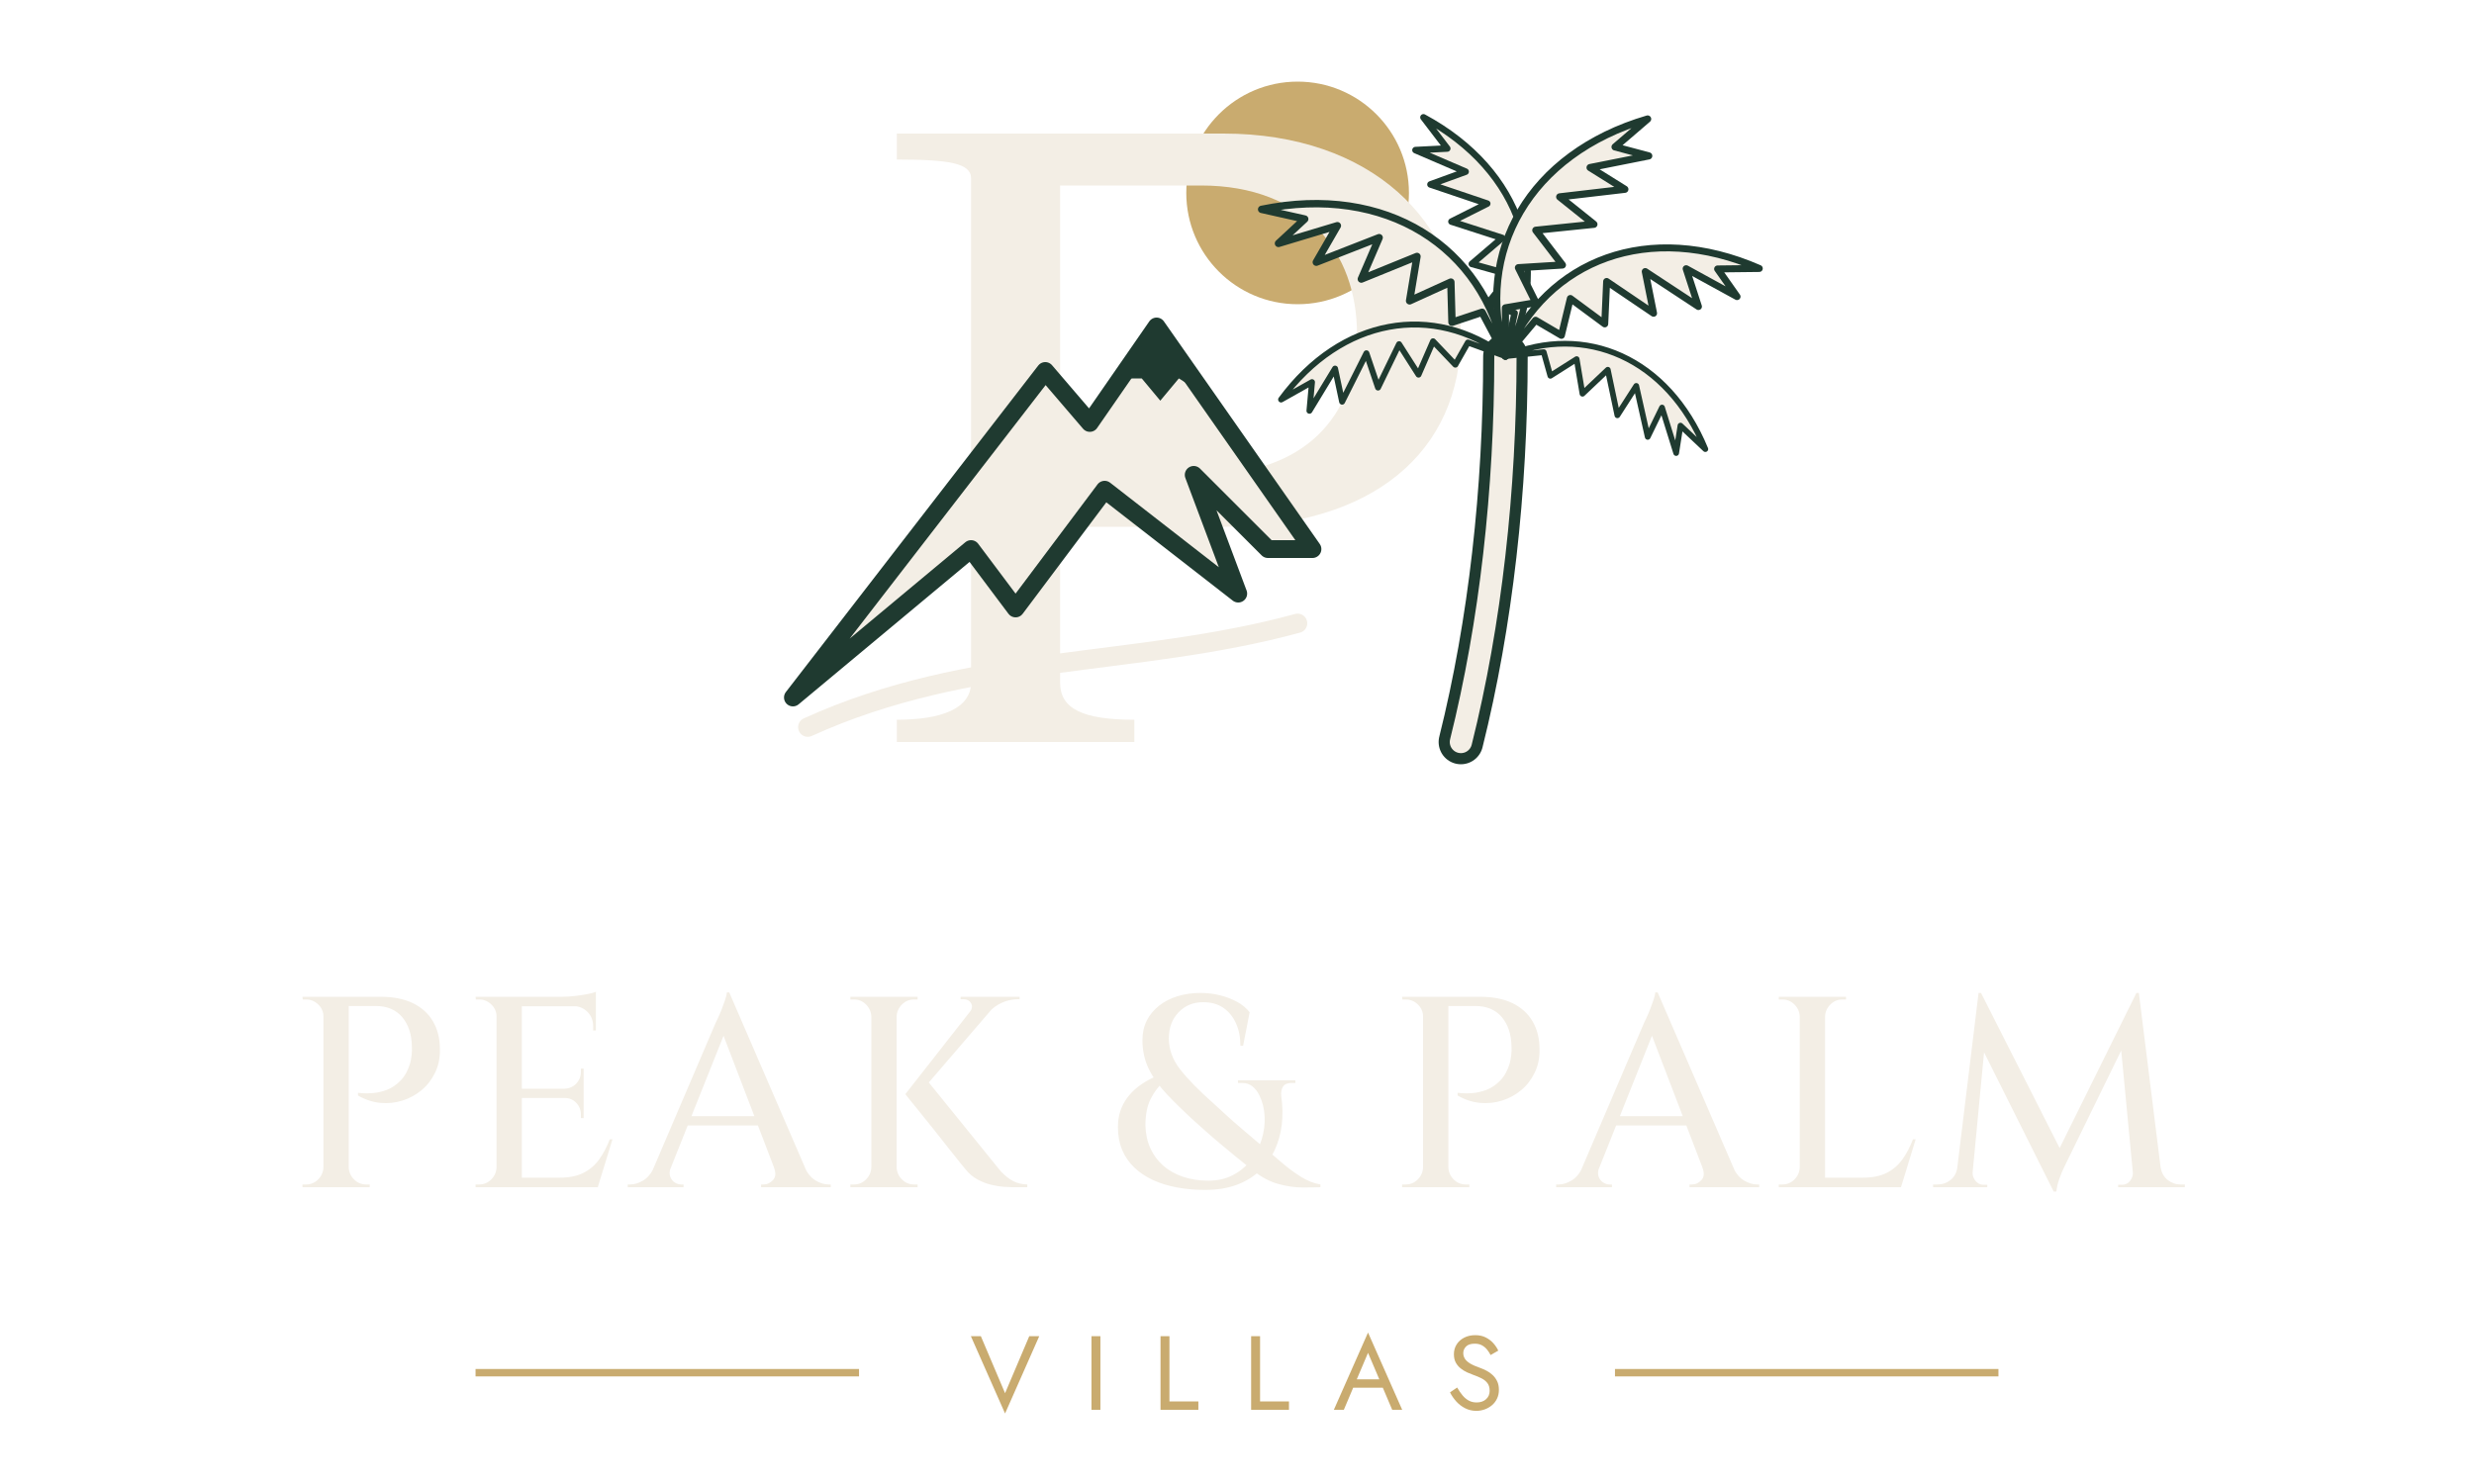
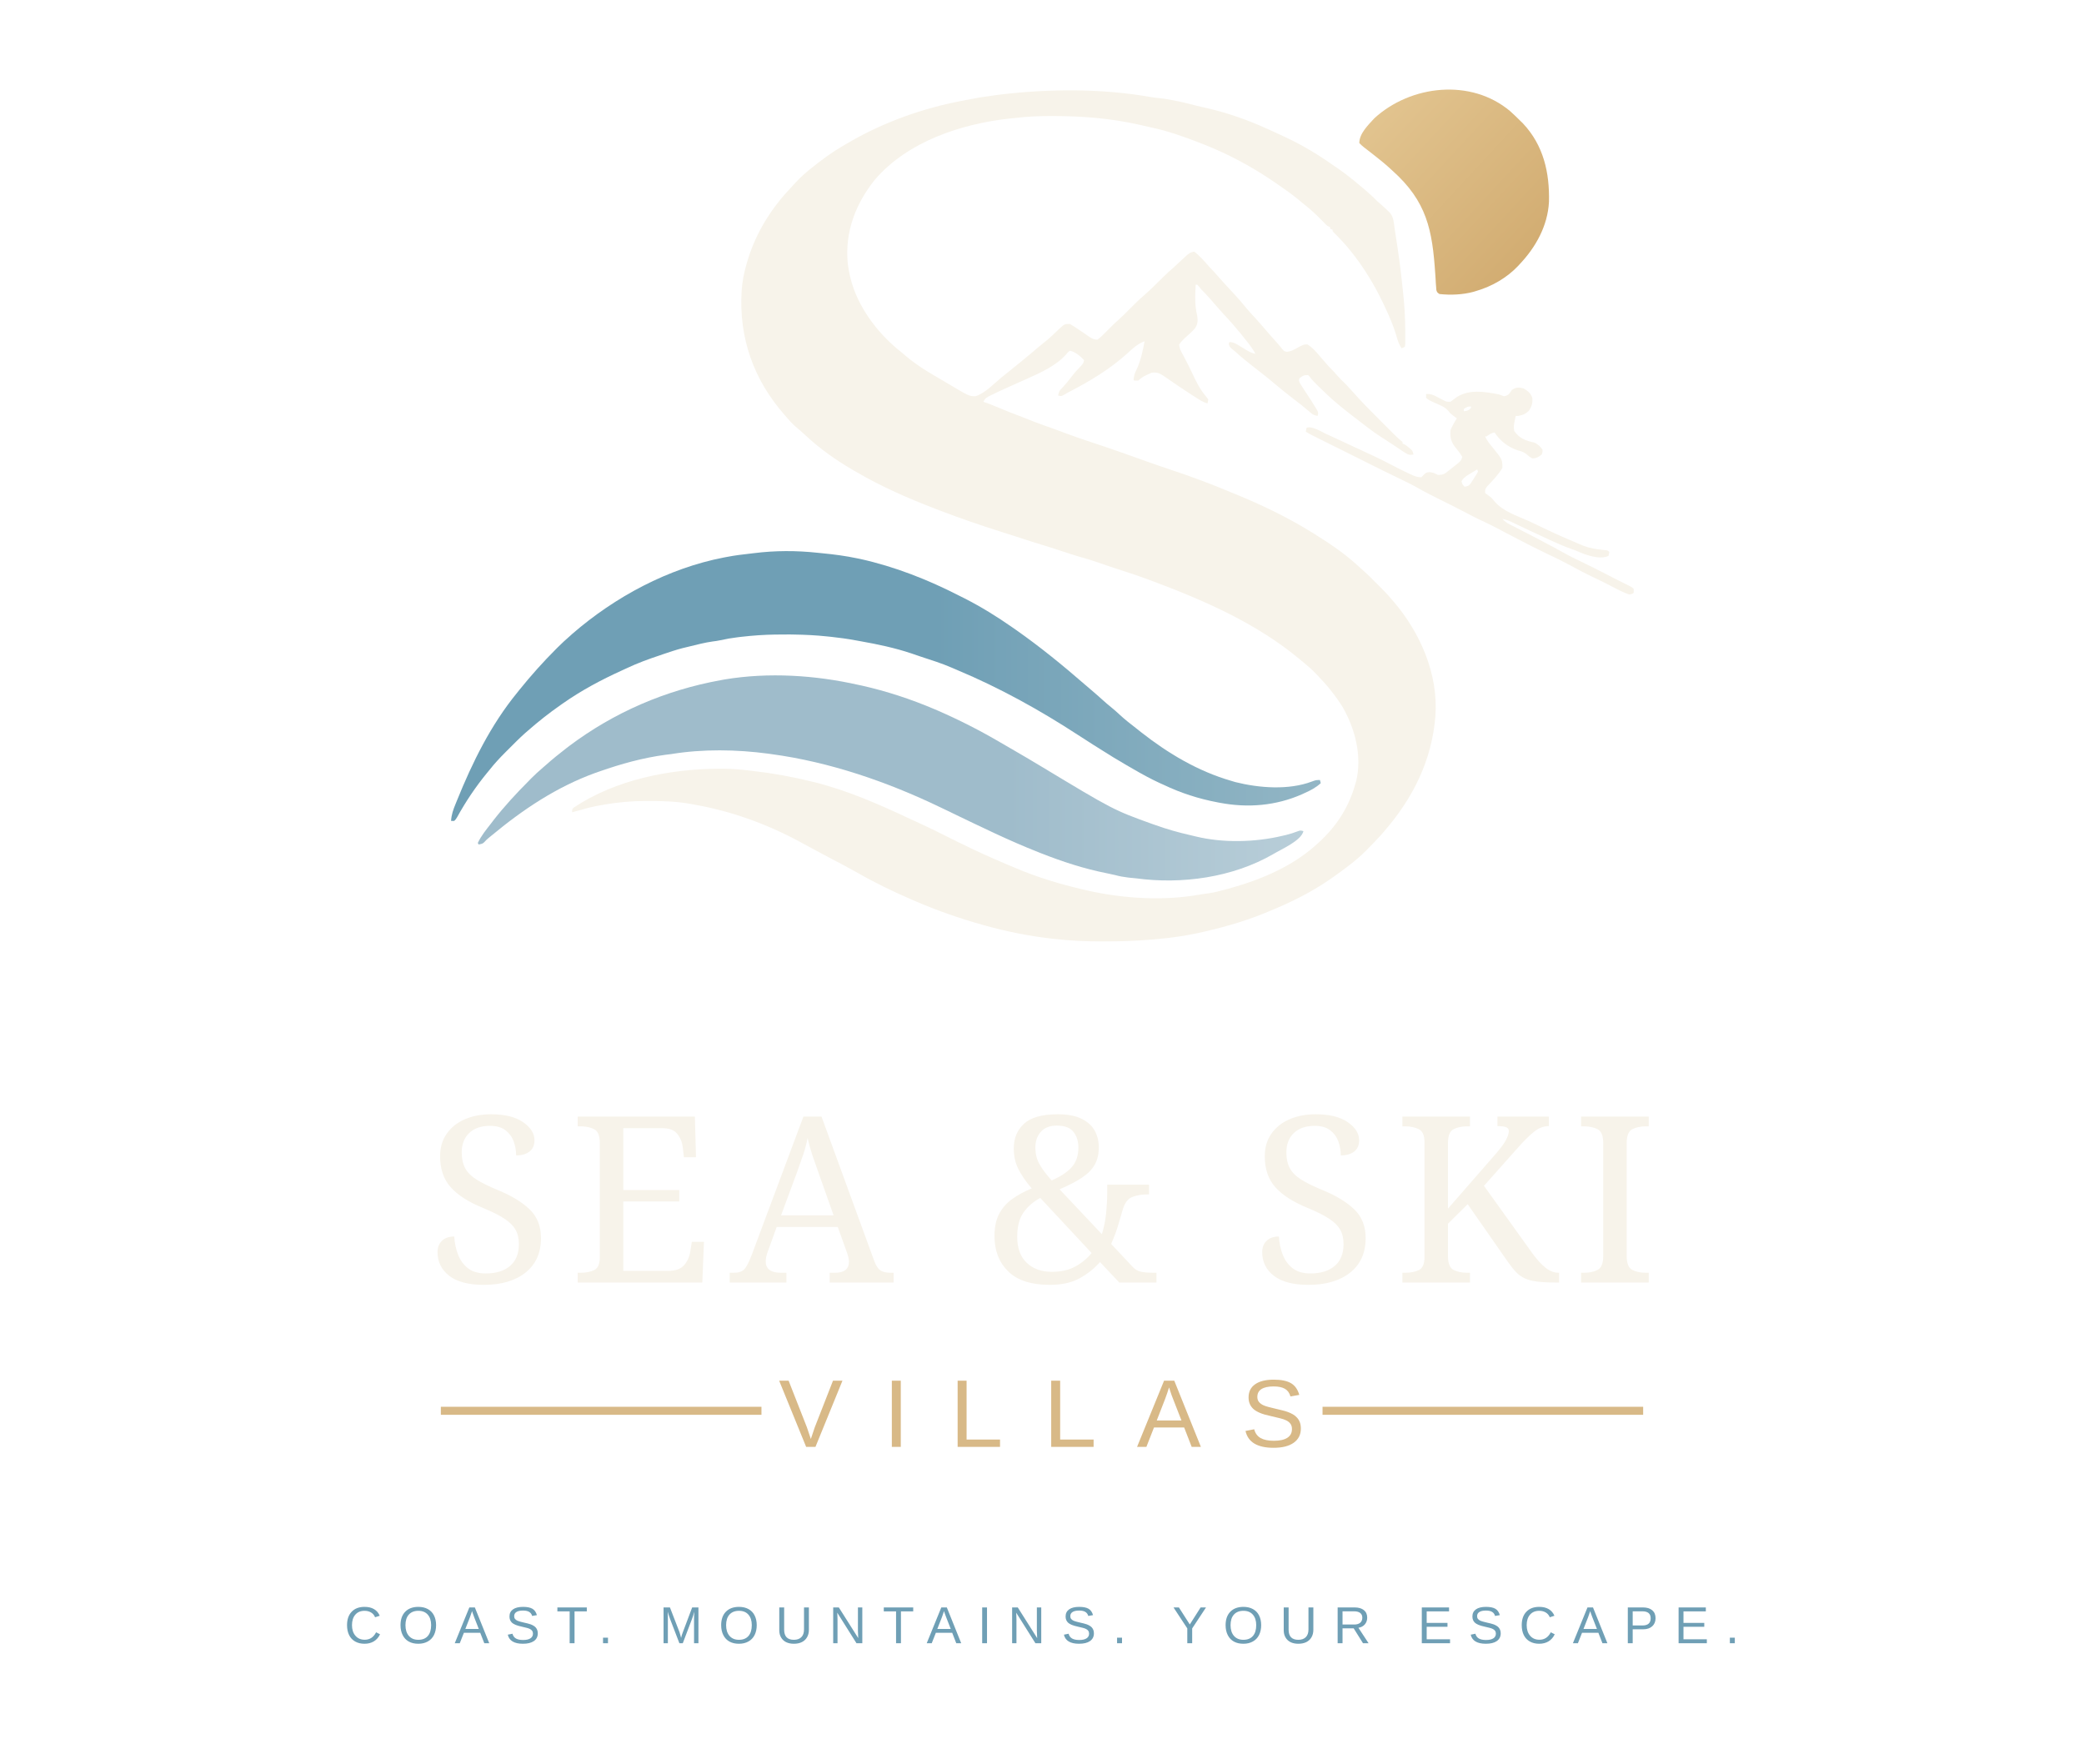
- <svg xmlns="http://www.w3.org/2000/svg" viewBox="0 0 400 240">
-   <g transform="translate(121.0 0) scale(1.2)">
-     <circle cx="74" cy="26" r="15" fill="#c9ab6f" />
-     <g fill="#f3eee5">
-       <path fill-rule="evenodd" d="M40 18 H64 C84 18 96 30 96 45 C96 61 84 71 64 71 H40 V64 H61 C75 64 82 56 82 45 C82 34 75 25 61 25 H40 Z" />
-       <path d="M20 18 H44 V22 H42 V92 C42 95.5 45 97 52 97 V100 H20 V97 C26 97 30 95.5 30 92 V24 C30 22 27 21.5 20 21.5 Z" />
-     </g>
-     <path d="M6 94 L40 50 L46 57 L55 44 L76 74 L70 74 L60 64 L66 80 L48 66 L36 82 L30 74 Z" fill="#f3eee5" stroke="#1f3a30" stroke-width="2.4" stroke-linejoin="round" />
-     <path fill="#1f3a30" d="M50 51 L55 44 L61.5 53.2 L58 51 L55.5 54 L53 51 Z" />
-     <path d="M8 98 C30 88 52 90 74 84" fill="none" stroke="#f3eee5" stroke-width="2.6" stroke-linecap="round" />
-     <path d="M102 48 C102 66 100 84 96 100" stroke="#1f3a30" stroke-width="6" fill="none" stroke-linecap="round" />
-     <path d="M102 48 C102 66 100 84 96 100" stroke="#f3eee5" stroke-width="3" fill="none" stroke-linecap="round" />
-     <g fill="#f3eee5" stroke="#1f3a30" stroke-width="1.4" stroke-linejoin="round" transform="translate(102 48)">
-       <path d="M0 0 C14 -16 36 -17 54 -1 L46 -3.5 L48 3 L40 -5.5 L40 2.5 L32 -7.5 L31 1 L24 -8 L21 0 L16 -7 L12 -0.5 L8 -5 Z" transform="scale(-1 1) rotate(-70) scale(0.63)" />
-       <path d="M0 0 C14 -16 36 -17 54 -1 L46 -3.5 L48 3 L40 -5.5 L40 2.5 L32 -7.5 L31 1 L24 -8 L21 0 L16 -7 L12 -0.5 L8 -5 Z" transform="rotate(-58) scale(0.69)" />
-       <path d="M0 0 C14 -16 36 -17 54 -1 L46 -3.5 L48 3 L40 -5.5 L40 2.5 L32 -7.5 L31 1 L24 -8 L21 0 L16 -7 L12 -0.5 L8 -5 Z" transform="scale(-1 1) rotate(-30) scale(0.71)" />
-       <path d="M0 0 C14 -16 36 -17 54 -1 L46 -3.5 L48 3 L40 -5.5 L40 2.5 L32 -7.5 L31 1 L24 -8 L21 0 L16 -7 L12 -0.5 L8 -5 Z" transform="rotate(-18) scale(0.67)" />
-       <path d="M0 0 C14 -16 36 -17 54 -1 L46 -3.5 L48 3 L40 -5.5 L40 2.5 L32 -7.5 L31 1 L24 -8 L21 0 L16 -7 L12 -0.5 L8 -5 Z" transform="scale(-1 1) rotate(12) scale(0.57)" />
-       <path d="M0 0 C14 -16 36 -17 54 -1 L46 -3.5 L48 3 L40 -5.5 L40 2.5 L32 -7.5 L31 1 L24 -8 L21 0 L16 -7 L12 -0.5 L8 -5 Z" transform="rotate(26) scale(0.55)" />
-     </g>
-   </g>
-   <path fill="#f3eee5" d="M55.814 161.2H61.446Q64.614 161.2 66.748 162.234Q68.882 163.268 70.004 165.182Q71.126 167.096 71.126 169.692Q71.17 171.76 70.356 173.454Q69.542 175.148 68.178 176.292Q66.814 177.436 65.076 177.986Q63.338 178.536 61.49 178.36Q59.642 178.184 57.882 177.172V176.732Q57.882 176.732 58.564 176.798Q59.246 176.864 60.324 176.776Q61.402 176.688 62.568 176.248Q63.734 175.808 64.768 174.752Q65.802 173.696 66.33 171.892Q66.462 171.364 66.55 170.638Q66.638 169.912 66.594 169.252Q66.55 166.304 65.032 164.5Q63.514 162.696 60.742 162.696H56.254Q56.254 162.696 56.144 162.322Q56.034 161.948 55.924 161.574Q55.814 161.2 55.814 161.2ZM56.386 161.2V192.0H52.294V161.2ZM52.426 188.788V192.0H48.906V191.56Q48.906 191.56 49.192 191.56Q49.478 191.56 49.478 191.56Q50.622 191.56 51.436 190.746Q52.25 189.932 52.294 188.788ZM52.426 164.412H52.294Q52.294 163.268 51.458 162.454Q50.622 161.64 49.478 161.64Q49.478 161.64 49.214 161.64Q48.95 161.64 48.95 161.64L48.906 161.2H52.426ZM56.254 188.788H56.386Q56.43 189.932 57.244 190.746Q58.058 191.56 59.202 191.56Q59.246 191.56 59.51 191.56Q59.774 191.56 59.774 191.56V192.0H56.254Z M84.374 161.2V192.0H80.282V161.2ZM96.166 190.46 96.518 192.0H84.242V190.46ZM94.362 176.072V177.568H84.242V176.072ZM96.342 161.2V162.74H84.242V161.2ZM99.026 184.256 96.65 192.0H88.906L90.49 190.46Q92.778 190.46 94.318 189.69Q95.858 188.92 96.87 187.512Q97.882 186.104 98.586 184.256ZM94.362 177.48V180.824H93.922V180.252Q93.922 179.152 93.174 178.36Q92.426 177.568 91.282 177.568V177.48ZM94.362 172.816V176.16H91.282V176.072Q92.426 176.028 93.174 175.236Q93.922 174.444 93.922 173.344V172.816ZM96.342 162.608V166.656H95.902V165.952Q95.902 164.588 95 163.664Q94.098 162.74 92.69 162.696V162.608ZM96.342 160.408V161.684L90.974 161.2Q91.942 161.2 93.02 161.068Q94.098 160.936 95.022 160.76Q95.946 160.584 96.342 160.408ZM80.414 188.788V192.0H76.894V191.56Q76.894 191.56 77.18 191.56Q77.466 191.56 77.466 191.56Q78.61 191.56 79.424 190.746Q80.238 189.932 80.282 188.788ZM80.414 164.412H80.282Q80.282 163.268 79.446 162.454Q78.61 161.64 77.466 161.64Q77.466 161.64 77.202 161.64Q76.938 161.64 76.938 161.64L76.894 161.2H80.414Z M117.906 160.496 131.414 191.736H126.266L116.454 166.128ZM108.446 188.788Q108.138 189.668 108.358 190.284Q108.578 190.9 109.084 191.23Q109.59 191.56 110.118 191.56H110.514V192.0H101.494V191.56Q101.494 191.56 101.692 191.56Q101.89 191.56 101.89 191.56Q102.902 191.56 103.98 190.922Q105.058 190.284 105.762 188.788ZM117.906 160.496 118.258 164.324 107.258 191.868H104.398L115.706 165.424Q115.75 165.336 116.036 164.742Q116.322 164.148 116.652 163.312Q116.982 162.476 117.246 161.684Q117.51 160.892 117.51 160.496ZM123.582 180.516V182.012H110.118V180.516ZM125.122 188.788H130.094Q130.798 190.284 131.876 190.922Q132.954 191.56 133.966 191.56Q133.966 191.56 134.142 191.56Q134.318 191.56 134.318 191.56V192.0H123.054V191.56H123.45Q124.33 191.56 124.99 190.834Q125.65 190.108 125.122 188.788Z M149.634 174.4 161.822 189.448Q162.79 190.46 163.758 190.988Q164.726 191.516 166.09 191.56V192.0H163.626Q163.186 192.0 162.262 191.934Q161.338 191.868 160.238 191.604Q159.138 191.34 158.038 190.746Q156.938 190.152 156.102 189.096Q156.014 189.008 155.288 188.106Q154.562 187.204 153.462 185.818Q152.362 184.432 151.152 182.892Q149.942 181.352 148.842 180.01Q147.742 178.668 147.06 177.81Q146.378 176.952 146.378 176.952ZM161.822 161.508 148.622 176.864 146.378 176.952 158.478 161.508ZM164.858 161.2V161.596H164.682Q163.23 161.596 161.976 162.168Q160.722 162.74 159.842 163.752L156.806 163.664Q157.378 162.916 157.004 162.256Q156.63 161.596 155.75 161.596H155.31V161.2H164.682ZM144.97 161.2V192.0H140.878V161.2ZM141.01 188.788V192.0H137.49V191.56Q137.49 191.56 137.776 191.56Q138.062 191.56 138.062 191.56Q139.206 191.56 140.02 190.746Q140.834 189.932 140.878 188.788ZM141.01 164.412H140.878Q140.834 163.268 140.02 162.454Q139.206 161.64 138.062 161.64Q138.062 161.64 137.776 161.64Q137.49 161.64 137.49 161.64V161.2H141.01ZM144.838 188.788H144.97Q145.014 189.932 145.828 190.746Q146.642 191.56 147.786 191.56Q147.83 191.56 148.072 191.56Q148.314 191.56 148.358 191.56V192.0H144.838ZM144.838 164.412V161.2H148.358V161.64Q148.314 161.64 148.072 161.64Q147.83 161.64 147.786 161.64Q146.642 161.64 145.828 162.454Q145.014 163.268 144.97 164.412Z  M194.126 160.584Q195.71 160.584 197.228 160.958Q198.746 161.332 200.0 162.014Q201.254 162.696 202.046 163.708L200.99 169.12H200.55Q200.55 167.052 199.824 165.468Q199.098 163.884 197.778 162.982Q196.458 162.08 194.522 162.08Q192.102 162.08 190.54 163.73Q188.978 165.38 188.978 167.932Q188.978 170.616 190.826 172.97Q192.674 175.324 196.15 178.404Q197.074 179.24 198.24 180.318Q199.406 181.396 200.814 182.584Q202.222 183.772 203.762 185.092Q205.478 186.5 207.106 187.908Q208.734 189.316 210.318 190.306Q211.902 191.296 213.486 191.56V192.0Q212.386 192.044 210.582 192.044Q208.778 192.044 206.732 191.494Q204.686 190.944 202.662 189.36Q201.166 188.172 199.802 187.05Q198.438 185.928 197.228 184.916Q196.018 183.904 194.984 182.98Q193.95 182.056 193.114 181.308Q190.562 178.976 188.67 176.974Q186.778 174.972 185.744 172.882Q184.71 170.792 184.71 168.196Q184.71 166.436 185.414 165.05Q186.118 163.664 187.394 162.652Q188.67 161.64 190.386 161.112Q192.102 160.584 194.126 160.584ZM207.15 177.26Q207.502 179.68 207.238 181.902Q206.974 184.124 206.072 186.038Q205.17 187.952 203.608 189.404Q202.046 190.856 199.868 191.648Q197.69 192.44 194.83 192.44Q192.454 192.44 190.32 192.044Q188.186 191.648 186.448 190.856Q184.71 190.064 183.412 188.832Q182.114 187.6 181.432 185.972Q180.75 184.344 180.75 182.276Q180.75 180.824 181.146 179.658Q181.542 178.492 182.246 177.546Q182.95 176.6 183.83 175.896Q184.71 175.192 185.678 174.664Q186.646 174.136 187.614 173.828L188.318 174.752Q187.614 175.368 187.042 176.116Q186.47 176.864 186.03 177.744Q185.59 178.624 185.392 179.702Q185.194 180.78 185.194 181.968Q185.238 184.036 185.986 185.686Q186.734 187.336 188.054 188.502Q189.374 189.668 191.244 190.306Q193.114 190.944 195.402 190.944Q197.646 190.944 199.384 190.02Q201.122 189.096 202.288 187.578Q203.454 186.06 204.004 184.234Q204.554 182.408 204.466 180.56Q204.378 178.712 203.63 177.172Q203.19 176.248 202.508 175.698Q201.826 175.148 200.814 175.148H200.154V174.708H209.438V175.148H208.778Q207.81 175.148 207.436 175.742Q207.062 176.336 207.15 177.26Z  M233.602 161.2H239.234Q242.402 161.2 244.536 162.234Q246.67 163.268 247.792 165.182Q248.914 167.096 248.914 169.692Q248.958 171.76 248.144 173.454Q247.33 175.148 245.966 176.292Q244.602 177.436 242.864 177.986Q241.126 178.536 239.278 178.36Q237.43 178.184 235.67 177.172V176.732Q235.67 176.732 236.352 176.798Q237.034 176.864 238.112 176.776Q239.19 176.688 240.356 176.248Q241.522 175.808 242.556 174.752Q243.59 173.696 244.118 171.892Q244.25 171.364 244.338 170.638Q244.426 169.912 244.382 169.252Q244.338 166.304 242.82 164.5Q241.302 162.696 238.53 162.696H234.042Q234.042 162.696 233.932 162.322Q233.822 161.948 233.712 161.574Q233.602 161.2 233.602 161.2ZM234.174 161.2V192.0H230.082V161.2ZM230.214 188.788V192.0H226.694V191.56Q226.694 191.56 226.98 191.56Q227.266 191.56 227.266 191.56Q228.41 191.56 229.224 190.746Q230.038 189.932 230.082 188.788ZM230.214 164.412H230.082Q230.082 163.268 229.246 162.454Q228.41 161.64 227.266 161.64Q227.266 161.64 227.002 161.64Q226.738 161.64 226.738 161.64L226.694 161.2H230.214ZM234.042 188.788H234.174Q234.218 189.932 235.032 190.746Q235.846 191.56 236.99 191.56Q237.034 191.56 237.298 191.56Q237.562 191.56 237.562 191.56V192.0H234.042Z M268.014 160.496 281.522 191.736H276.374L266.562 166.128ZM258.554 188.788Q258.246 189.668 258.466 190.284Q258.686 190.9 259.192 191.23Q259.698 191.56 260.226 191.56H260.622V192.0H251.602V191.56Q251.602 191.56 251.8 191.56Q251.998 191.56 251.998 191.56Q253.01 191.56 254.088 190.922Q255.166 190.284 255.87 188.788ZM268.014 160.496 268.366 164.324 257.366 191.868H254.506L265.814 165.424Q265.858 165.336 266.144 164.742Q266.43 164.148 266.76 163.312Q267.09 162.476 267.354 161.684Q267.618 160.892 267.618 160.496ZM273.69 180.516V182.012H260.226V180.516ZM275.23 188.788H280.202Q280.906 190.284 281.984 190.922Q283.062 191.56 284.074 191.56Q284.074 191.56 284.25 191.56Q284.426 191.56 284.426 191.56V192.0H273.162V191.56H273.558Q274.438 191.56 275.098 190.834Q275.758 190.108 275.23 188.788Z M295.078 161.2V192.0H290.986V161.2ZM306.87 190.46 307.222 192.0H294.946V190.46ZM309.73 184.256 307.354 192.0H299.61L301.194 190.46Q303.482 190.46 305.022 189.69Q306.562 188.92 307.574 187.512Q308.586 186.104 309.29 184.256ZM291.118 188.788V192.0H287.598V191.56Q287.598 191.56 287.884 191.56Q288.17 191.56 288.17 191.56Q289.314 191.56 290.128 190.746Q290.942 189.932 290.986 188.788ZM291.118 164.412H290.986Q290.942 163.268 290.128 162.454Q289.314 161.64 288.17 161.64Q288.17 161.64 287.884 161.64Q287.598 161.64 287.598 161.64V161.2H291.118ZM294.946 164.412V161.2H298.466V161.64Q298.422 161.64 298.158 161.64Q297.894 161.64 297.894 161.64Q296.75 161.64 295.936 162.454Q295.122 163.268 295.078 164.412Z M345.418 160.584 345.77 164.148 334.066 188.084Q334.066 188.084 333.692 188.854Q333.318 189.624 332.944 190.68Q332.57 191.736 332.482 192.704H332.042L331.074 189.58ZM317.434 188.788V192.0H312.55V191.56Q312.594 191.56 312.924 191.56Q313.254 191.56 313.254 191.56Q314.442 191.56 315.366 190.834Q316.29 190.108 316.466 188.788ZM318.93 189.492Q318.93 189.536 318.93 189.58Q318.93 189.624 318.93 189.712Q318.93 190.416 319.436 191.01Q319.942 191.604 320.646 191.604H321.306V192.0H318.622V189.492ZM319.898 160.584H320.294L321.394 163.796L318.71 192.0H316.07ZM320.294 160.584 333.538 186.72 332.042 192.704 319.37 167.36ZM345.814 160.584 349.73 192.0H345.066L342.734 167.492L345.418 160.584ZM348.41 188.788H349.334Q349.554 190.108 350.478 190.834Q351.402 191.56 352.546 191.56Q352.546 191.56 352.898 191.56Q353.25 191.56 353.25 191.56V192.0H348.41ZM344.846 189.492H345.154V192.0H342.47V191.604H343.13Q343.878 191.604 344.362 191.01Q344.846 190.416 344.846 189.712Q344.846 189.624 344.846 189.58Q344.846 189.536 344.846 189.492Z" />
-   <path fill="#c9ab6f" d="M162.5 225.314 158.589 216.1H156.975L162.5 228.595L168.024 216.1H166.41Z M176.47 216.1V228.0H177.915V216.1Z M187.635 216.1V228.0H193.754V226.64H189.079V216.1Z M202.285 216.1V228.0H208.404V226.64H203.73V216.1Z M218.073 224.43H224.363L223.853 223.07H218.584ZM221.185 218.786 223.225 223.58 223.361 223.92 225.095 228.0H226.709L221.185 215.505L215.66 228.0H217.274L219.042 223.818L219.179 223.512Z M235.596 224.396 234.44 225.178Q234.832 225.96 235.452 226.649Q236.072 227.337 236.897 227.753Q237.721 228.17 238.69 228.17Q239.405 228.17 240.059 227.932Q240.714 227.694 241.232 227.252Q241.75 226.81 242.048 226.181Q242.345 225.552 242.345 224.77Q242.345 223.954 242.056 223.368Q241.768 222.781 241.317 222.365Q240.867 221.948 240.339 221.676Q239.812 221.404 239.337 221.234Q238.299 220.877 237.696 220.512Q237.093 220.146 236.838 219.729Q236.583 219.313 236.583 218.82Q236.583 218.242 237.024 217.774Q237.466 217.307 238.435 217.307Q239.132 217.307 239.617 217.579Q240.101 217.851 240.441 218.276Q240.781 218.701 241.002 219.143L242.244 218.429Q241.954 217.8 241.445 217.231Q240.935 216.661 240.212 216.296Q239.489 215.93 238.52 215.93Q237.518 215.93 236.736 216.329Q235.953 216.729 235.512 217.426Q235.07 218.123 235.07 219.007Q235.07 219.823 235.384 220.384Q235.698 220.945 236.191 221.327Q236.684 221.71 237.228 221.957Q237.773 222.203 238.214 222.356Q238.894 222.594 239.498 222.892Q240.101 223.189 240.476 223.665Q240.85 224.141 240.85 224.94Q240.85 225.756 240.272 226.283Q239.694 226.81 238.742 226.81Q238.028 226.81 237.466 226.504Q236.905 226.198 236.455 225.654Q236.005 225.11 235.596 224.396Z" />
-   <path stroke="#c9ab6f" stroke-width="1.2" d="M76.889 222 H138.889 M261.111 222 H323.111" />
+ <svg xmlns="http://www.w3.org/2000/svg" viewBox="0 0 520 440">
+   <svg x="110" y="20" width="300" height="217" viewBox="144 64 1527 1106" role="img" aria-label="Sea &amp; Ski Villas">
+     <defs>
+       <linearGradient id="ss-mid-light" gradientUnits="userSpaceOnUse" x1="150" y1="0" x2="1260" y2="0">
+         <stop offset="0" stop-color="#6f9fb5" />
+         <stop offset="1" stop-color="#bfd3d9" />
+       </linearGradient>
+       <linearGradient id="ss-light-light" gradientUnits="userSpaceOnUse" x1="190" y1="0" x2="1240" y2="0">
+         <stop offset="0" stop-color="#9fbccb" />
+         <stop offset="1" stop-color="#e6eef1" />
+       </linearGradient>
+       <linearGradient id="ss-sun-light" x1="0" y1="0" x2="1" y2="1">
+         <stop offset="0" stop-color="#e4c793" />
+         <stop offset="1" stop-color="#cfa86c" />
+       </linearGradient>
+     </defs>
+     <path fill="#F7F3EA" d="M0 0 C4.2 0.7 8.3 1.2 12.5 1.6 C28.4 3.4 43.8 7.2 59.2 11.2 C64.4 12.5 69.6 13.7 74.8 14.8 C99.6 20.7 123.9 29.2 147.1 39.7 C147.6 39.9 147.6 39.9 150.1 41 C157.1 44.1 164.1 47.4 171.1 50.7 C171.6 50.9 171.6 50.9 173.9 52 C195.1 62 215 74.1 234.1 87.7 C235.5 88.6 236.9 89.6 238.3 90.5 C248.7 97.7 258.5 105.5 268.1 113.7 C268.8 114.2 268.8 114.2 272.1 117 C278 122 283.7 127.1 289.1 132.7 C290.4 133.8 291.6 134.9 292.9 136 C296.2 138.9 299.4 141.8 302.5 144.8 C302.9 145.2 302.9 145.2 305 147.2 C310 153 310.1 160.5 311.1 167.7 C311.5 170.2 311.9 172.8 312.3 175.4 C315.5 195.9 318.5 216.5 320.6 237.3 C321 241.4 321.4 245.4 321.9 249.5 C323.7 265.7 324.5 281.7 324.6 298 C324.6 299 324.6 299 324.6 303.8 C324.6 305.6 324.6 307.4 324.6 309.2 C324.6 310 324.6 310 324.6 314 C324.5 315.2 324.3 316.4 324.1 317.7 C322.8 318.3 321.5 319 320.1 319.7 C316.4 314.7 315 309.7 313.3 303.8 C311 296.1 308.3 288.7 305.1 281.4 C304.6 280.2 304.2 279.1 303.7 278 C287 239.4 264.5 202.4 234.2 172.9 C232.1 170.7 232.1 170.7 232.1 168.7 C231.1 168.3 230.1 168 229.1 167.7 C229.1 167 229.1 166.4 229.1 165.7 C227.8 165 226.5 164.4 225.1 163.7 C222.2 160.9 219.4 158 216.6 155.1 C210 148.5 203.5 142.4 196.1 136.7 C193.6 134.6 191 132.5 188.5 130.4 C180.3 123.7 171.8 117.6 163.1 111.7 C161.5 110.6 159.9 109.4 158.2 108.3 C130.4 89.3 100.5 73 69.1 60.7 C67.5 60 65.8 59.4 64.1 58.7 C43.3 50.6 22 43 0.1 38.5 C-4.7 37.5 -9.5 36.4 -14.3 35.2 C-50.2 27.2 -86.1 24.3 -122.8 24.3 C-124.1 24.3 -125.3 24.3 -126.6 24.3 C-141.5 24.3 -156.1 24.9 -170.9 26.7 C-173.2 26.9 -175.5 27.1 -177.8 27.4 C-239.5 34 -308 56.5 -349.7 105 C-374.5 135.8 -388.3 171.8 -384.4 211.8 C-383 222.9 -380.7 233.2 -376.9 243.7 C-376.5 244.7 -376.2 245.7 -375.8 246.7 C-364.3 276.4 -342.5 303.8 -317.6 323.5 C-314.8 325.7 -312.1 328.1 -309.4 330.4 C-297.7 340.2 -284.7 348.4 -271.5 356 C-268 358 -264.6 360 -261.1 362.1 C-230 380.7 -230 380.7 -221.8 380.6 C-209.6 376.6 -198.6 364.7 -188.9 356.7 C-187.2 355.3 -185.6 354 -183.9 352.7 C-176.8 347.1 -169.9 341.4 -162.9 335.7 C-161.9 334.9 -160.9 334.1 -159.9 333.2 C-153.9 328.3 -147.9 323.4 -142.1 318.3 C-139.3 316 -136.4 313.7 -133.6 311.4 C-127.2 306.3 -121.3 300.6 -115.4 294.9 C-108.7 288.7 -108.7 288.7 -101.9 288.7 C-98.1 290.9 -94.5 293.2 -90.9 295.7 C-87.8 297.8 -84.7 299.9 -81.6 302 C-80.1 303.1 -78.6 304.1 -77 305.2 C-73.3 307.4 -71.2 308.7 -66.9 308.7 C-63.9 306.5 -61.5 304.3 -58.9 301.7 C-57.8 300.6 -56.7 299.5 -55.5 298.3 C-53.2 296 -50.8 293.6 -48.4 291.2 C-46.1 288.8 -43.6 286.6 -41.1 284.4 C-35.8 279.7 -30.9 274.7 -25.9 269.7 C-19.7 263.4 -13.6 257.4 -6.9 251.7 C1.5 244.2 9.4 236.4 17.3 228.5 C21.1 224.7 25.1 221.2 29.1 217.7 C31.3 215.7 33.4 213.7 35.6 211.7 C36.7 210.7 37.8 209.7 38.9 208.6 C40.9 206.8 42.8 205 44.8 203.2 C48.7 199.5 50.7 197.7 56.1 196.7 C63.4 202 69.1 209 75.1 215.7 C77.2 217.9 79.3 220.2 81.4 222.4 C85.7 227.1 89.9 231.9 94.1 236.7 C98.7 241.7 103.3 246.7 108 251.7 C113.1 257.3 118 263 122.8 268.9 C126.2 273 129.9 277 133.6 280.9 C137.8 285.5 141.8 290.2 145.9 294.9 C151.5 301.4 157.1 307.9 162.9 314.2 C164.8 316.4 166.6 318.6 168.3 320.9 C171.1 323.7 171.1 323.7 174.3 324.1 C179 323.6 182 322 186.2 319.7 C195.2 314.8 195.2 314.8 200.1 314.7 C206.3 318.5 210.5 323.2 215.1 328.7 C221.2 335.9 227.3 343 234.1 349.7 C235.2 350.9 236.2 352.1 237.3 353.4 C241.4 358 245.7 362.3 250.1 366.5 C252.2 368.8 254.3 371.1 256.4 373.4 C268.3 387.1 281.2 399.9 294 412.7 C296.8 415.5 299.7 418.4 302.6 421.3 C304.4 423.1 306.2 424.9 308.1 426.8 C308.9 427.6 309.8 428.5 310.6 429.3 C314 432.7 317.3 435.8 321.1 438.7 C321.1 439.3 321.1 440 321.1 440.7 C322.4 441.3 323.8 442 325.1 442.7 C333.8 449.4 333.8 449.4 335.1 454.7 C329.4 455.8 328 454.8 323.3 451.8 C322.3 451.1 321.2 450.4 320.1 449.7 C318.8 448.8 317.4 447.9 316.1 447 C313 444.9 309.9 442.9 306.8 440.8 C302.5 437.9 298.2 435.2 293.8 432.4 C284.3 426.3 275.4 419.4 266.5 412.5 C263.3 410.1 260.2 407.6 257 405.2 C251.3 400.8 245.7 396.3 240.1 391.7 C239 390.8 237.9 389.9 236.8 388.9 C229 382.3 221.7 375.4 214.4 368.2 C213.6 367.3 212.7 366.4 211.8 365.6 C205.4 359.1 205.4 359.1 203.2 355.9 C202.5 355.2 201.8 354.4 201.1 353.7 C195.7 353.7 194.3 354.4 190.1 357.7 C189.1 360.7 189.1 360.7 190.9 364.4 C193.4 368.6 196.1 372.6 198.8 376.7 C202.6 382.3 206.3 388 209.8 393.9 C210.7 395.3 211.5 396.7 212.4 398.1 C214.1 401.7 214.1 401.7 213.1 405.7 C207.6 404.6 206.2 403.4 202.1 399.7 C195.6 394.1 189 388.9 182.1 383.7 C174.3 377.7 166.7 371.7 159.2 365.3 C150.2 357.6 140.8 350.3 131.4 343 C123.8 337.1 116.4 331.2 109.4 324.7 C107.5 323 105.5 321.4 103.6 319.9 C101.1 317.7 101.1 317.7 100.1 313.7 C100.5 313 100.8 312.4 101.1 311.7 C106.5 311.9 110 314.2 114.5 317 C127.5 325 127.5 325 134.1 326.7 C129.9 319 124.6 312.5 119.1 305.7 C118.6 305 118.6 305 115.7 301.4 C108.5 292.6 101 284 93.1 275.7 C88 270 82.9 264.3 78 258.5 C73.9 253.7 69.6 249.1 65.1 244.7 C64.2 243.5 63.3 242.4 62.3 241.2 C61.6 240.4 60.9 239.5 60.1 238.7 C59.5 238.7 58.8 238.7 58.1 238.7 C57.3 252.6 56.7 265 60.1 278.7 C60.8 285.2 60.8 288.6 57.2 294.3 C53.6 298.4 49.6 301.9 45.5 305.5 C42.3 308.4 39.6 311.2 37.1 314.7 C37.3 320.2 39.9 324.3 42.5 329.1 C46.5 336.5 50.2 344 53.8 351.6 C58.6 361.8 63.3 371.5 70.6 380.1 C71.2 380.9 71.2 380.9 74.1 384.7 C73.8 386.3 73.5 388 73.1 389.7 C66.9 388.1 62 384.6 56.7 381.2 C55.7 380.5 54.7 379.9 53.7 379.3 C41.5 371.4 29.4 363.2 17.5 354.9 C12 351.2 8.7 349.9 2.1 350.7 C-4.1 353.3 -10.1 355.9 -14.9 360.7 C-16.5 360.7 -18.2 360.7 -19.9 360.7 C-20.2 360.3 -20.5 360 -20.9 359.7 C-20.5 354.6 -19.3 350.8 -17 346.4 C-11.6 335 -9.3 323 -6.9 310.7 C-15.5 313.7 -21.9 319.8 -28.6 325.9 C-50.5 345.8 -75.5 360.9 -101.7 374.5 C-104.4 375.9 -107.1 377.4 -109.7 379 C-112.9 380.7 -112.9 380.7 -116.9 379.7 C-115.8 374.3 -115.1 373.4 -111.4 369.7 C-107.7 365.7 -104.2 361.6 -100.9 357.2 C-96.7 351.5 -92 346.4 -87 341.2 C-84.9 338.7 -84.9 338.7 -83.9 334.7 C-88.5 329.7 -95.2 324 -101.9 322.7 C-104.4 324.5 -104.4 324.5 -106.9 327.7 C-120.1 342.3 -140.1 351.1 -157.8 359 C-160.7 360.3 -163.6 361.6 -166.5 362.9 C-167.9 363.5 -169.3 364.2 -170.8 364.8 C-176.6 367.4 -182.4 370.1 -188.3 372.7 C-190.1 373.5 -191.9 374.4 -193.7 375.2 C-209.4 382.7 -209.4 382.7 -211.9 387.7 C-211.5 387.8 -211.5 387.8 -209.4 388.5 C-205.5 389.8 -201.7 391.4 -197.9 393 C-185.2 398.4 -172.3 403.4 -159.4 408.3 C-155 410 -150.6 411.8 -146.2 413.5 C-138.6 416.4 -130.9 419.1 -123.2 421.8 C-117.6 423.8 -112 425.9 -106.5 428 C-95.1 432.3 -83.5 436.2 -71.9 440 C-49.2 447.5 -26.6 455.5 -4.1 463.6 C7.2 467.6 18.5 471.5 29.9 475.3 C40.7 478.8 51.4 482.7 62.1 486.7 C63 487 63 487 67.4 488.6 C79.1 493 90.7 497.7 102.2 502.5 C104.2 503.3 106.2 504.1 108.2 504.9 C141.1 518.4 173.8 534 204.1 552.7 C205.6 553.6 207.1 554.5 208.7 555.5 C228.6 567.9 248.2 581.1 265.4 597.1 C267.7 599.2 270 601.3 272.3 603.3 C276.8 607.2 280.9 611.4 285.1 615.7 C287.6 618.1 290.1 620.6 292.6 623.1 C297.6 628.1 302.5 633.2 307.1 638.7 C307.9 639.5 308.6 640.4 309.4 641.3 C343.8 681.4 366.9 734.2 362.9 787.7 C358.3 844.3 334.1 892.3 297.1 934.7 C296.1 935.9 295.1 937 294.1 938.2 C288.8 944.2 283.2 949.8 277.6 955.5 C277 956 277 956 274.3 958.9 C261.4 971.7 246.9 982.2 232.1 992.7 C231.5 993.1 231.5 993.1 228.5 995.2 C204.6 1011.7 178 1024.8 151.1 1035.7 C149.6 1036.3 148 1037 146.4 1037.7 C118.3 1049.2 88.7 1057.3 59.1 1063.7 C58 1063.9 56.8 1064.2 55.6 1064.4 C32.7 1069 9.4 1071.3 -13.9 1072.7 C-15.3 1072.8 -16.8 1072.8 -18.3 1072.9 C-31.8 1073.7 -45.3 1073.9 -58.9 1073.9 C-59.4 1073.9 -59.4 1073.9 -62.3 1073.9 C-82.3 1073.9 -102 1073 -121.9 1070.7 C-123.1 1070.5 -124.3 1070.4 -125.6 1070.3 C-153.9 1067.1 -182.4 1061.3 -209.9 1053.7 C-210.8 1053.4 -211.8 1053.1 -212.7 1052.9 C-242.8 1044.5 -272.2 1034.1 -300.9 1021.7 C-301.5 1021.4 -301.5 1021.4 -304.5 1020.1 C-327.5 1010.1 -350 999.3 -371.7 986.8 C-383.2 980.3 -394.8 974.2 -406.5 968.1 C-413.9 964.2 -421.4 960.2 -428.8 956.2 C-430.9 955 -433 953.9 -435.1 952.8 C-438.6 950.9 -442.1 949 -445.6 947.1 C-487.8 924.3 -533.6 907.8 -580.9 899.7 C-581.9 899.5 -582.9 899.3 -583.9 899.1 C-601.6 895.9 -619.2 895.3 -637.1 895.3 C-638.2 895.3 -639.3 895.3 -640.4 895.3 C-658.8 895.3 -676.5 896.9 -694.6 900 C-695.8 900.3 -697.1 900.5 -698.4 900.7 C-707 902.2 -715.5 904.1 -723.9 906.7 C-726 907.3 -728.2 907.8 -730.3 908.4 C-731.8 908.8 -733.3 909.2 -734.9 909.7 C-734.9 905.7 -734.9 905.7 -733 903.8 C-679.7 868.1 -610.2 854.4 -547.1 854.3 C-545.5 854.3 -543.8 854.3 -542.1 854.3 C-531 854.4 -520 855.3 -508.9 856.7 C-507.8 856.8 -506.7 856.9 -505.5 857.1 C-479.9 860 -454.9 864.5 -429.9 870.7 C-429.3 870.8 -429.3 870.8 -426.5 871.5 C-384.6 882 -344.3 899.7 -305.4 918 C-300.8 920.2 -296.1 922.3 -291.5 924.4 C-280.8 929.3 -270.3 934.4 -259.9 939.7 C-254.6 942.4 -249.2 945 -243.9 947.7 C-242.9 948.2 -241.9 948.6 -240.9 949.1 C-221.6 958.7 -202 967.5 -182.2 975.9 C-178.4 977.5 -174.6 979.1 -170.8 980.7 C-143.4 992.3 -114.9 1001 -85.9 1007.7 C-83.9 1008.1 -82 1008.6 -80 1009.1 C-34.6 1019.4 16.4 1022.6 62.4 1014.5 C66.2 1013.8 70 1013.3 73.8 1012.8 C81.2 1011.8 88.3 1010 95.5 1008 C96.8 1007.7 98.1 1007.3 99.4 1007 C142.1 995.2 183.8 977.7 216.1 946.7 C217.1 945.8 218 944.9 219 943.9 C239.4 924.2 253.5 901 261.1 873.7 C261.3 873.1 261.3 873.1 262.2 870 C269.8 838.3 260.9 803.8 245.1 776.1 C235.9 761.4 225.1 748 213.1 735.7 C212.3 734.8 211.4 733.9 210.5 733 C205.7 728 200.6 723.5 195.2 719.1 C192.9 717.3 190.7 715.5 188.5 713.6 C134.5 669 68.2 640 3.1 615.7 C2.4 615.4 2.4 615.4 -1.2 614.1 C-12.6 609.8 -24.2 605.9 -35.8 602.2 C-46.3 598.8 -56.7 595.4 -67.1 591.7 C-75 588.9 -83.1 586.6 -91.2 584.3 C-97.7 582.4 -104.1 580.3 -110.4 578.2 C-118.1 575.6 -125.7 573.1 -133.4 570.8 C-145.6 567.2 -157.6 563.2 -169.7 559.3 C-176 557.3 -182.4 555.2 -188.8 553.2 C-215.4 544.8 -241.8 535.7 -267.9 525.7 C-269.1 525.2 -270.3 524.8 -271.5 524.3 C-306.8 510.8 -341.3 495.8 -373.9 476.7 C-375.6 475.7 -377.3 474.7 -379.1 473.7 C-399.8 461.5 -419.6 447.6 -437.2 431.2 C-441.8 426.9 -446.6 422.7 -451.4 418.7 C-455.3 415.3 -458.5 411.6 -461.9 407.7 C-462.8 406.7 -463.7 405.7 -464.6 404.6 C-504.1 359.7 -522.9 306.8 -519.4 247.2 C-518.6 235 -516.4 223.5 -512.9 211.7 C-512.4 210 -511.9 208.4 -511.4 206.6 C-501 172.9 -482.1 142.2 -457.9 116.7 C-456.8 115.5 -455.7 114.3 -454.6 113.1 C-448.9 106.9 -443.4 101 -436.9 95.7 C-435.8 94.7 -434.6 93.8 -433.5 92.8 C-419 80.9 -404.1 70 -387.9 60.7 C-386.1 59.6 -384.3 58.6 -382.6 57.6 C-337.8 31.7 -288.6 14.2 -237.9 4.7 C-236.7 4.4 -235.5 4.2 -234.3 4 C-230.2 3.2 -226 2.4 -221.9 1.7 C-220.2 1.4 -218.5 1.1 -216.8 0.7 C-209.8 -0.4 -202.9 -1.4 -195.9 -2.3 C-194.4 -2.5 -193 -2.7 -191.4 -2.9 C-129.1 -10.4 -62 -10.9 0 0 Z " transform="translate(1044.88,85.3291)" />
+     <path fill="url(#ss-light-light)" d="M0 0 C1.4 0.3 2.8 0.6 4.3 0.9 C35.9 8 67.2 18.3 97 31 C97.7 31.3 97.7 31.3 101.2 32.8 C128.5 44.7 155 58.2 180.7 73.3 C187.2 77.1 193.7 80.9 200.2 84.6 C211.2 91 222.1 97.4 233 104 C324.4 159.1 324.4 159.1 374 177 C374.5 177.2 374.5 177.2 376.9 178 C391.8 183.4 407 187.7 422.5 191.2 C424.7 191.7 427 192.2 429.2 192.8 C463.7 201.2 504.6 200.2 539 192 C540.6 191.6 542.2 191.3 543.8 190.9 C549 189.6 553.8 188.1 558.7 186.2 C562 185 562 185 566 186 C562.9 198.4 538.1 208.8 527.4 215.3 C475.9 245 411.3 253.9 353 246 C349.9 245.7 346.8 245.4 343.7 245.1 C337.7 244.4 332 243.4 326.2 241.8 C322.8 241 319.5 240.3 316.1 239.6 C287.2 233.9 259.4 224.8 232 214 C231 213.6 230 213.2 229 212.8 C192 198.3 156.3 180.7 120.4 163.5 C119.4 163 118.4 162.5 117.4 162 C113 159.9 108.6 157.8 104.2 155.7 C36.7 123.2 -36.5 98 -111 88 C-112.2 87.8 -113.3 87.7 -114.5 87.5 C-155 82.1 -197.7 81.4 -238 88 C-240.4 88.3 -242.9 88.6 -245.3 88.9 C-274.3 92.8 -301.5 100.4 -329 110 C-330.7 110.6 -332.4 111.2 -334.2 111.8 C-383.9 129.8 -426.6 158.4 -467 192 C-468.1 192.9 -469.2 193.8 -470.3 194.7 C-473 197 -473 197 -475.6 199.8 C-478 202 -478 202 -483 203 C-483.3 202.3 -483.7 201.7 -484 201 C-479.7 191.8 -473.2 184 -467 176 C-466.1 174.8 -465.1 173.6 -464.2 172.3 C-450.3 154.5 -435.1 138 -419.1 122 C-418.2 121.1 -417.4 120.2 -416.5 119.3 C-411.5 114.3 -406.4 109.6 -401 105 C-399.8 104 -398.6 102.9 -397.4 101.9 C-389.2 94.6 -380.7 87.7 -372 81 C-370.6 79.9 -369.1 78.8 -367.7 77.7 C-310.6 34.8 -245.2 6.7 -175 -6 C-174.2 -6.1 -174.2 -6.1 -170.1 -6.9 C-114.1 -16.2 -55.1 -12.4 0 0 Z " transform="translate(674,833)" />
+     <path fill="url(#ss-mid-light)" d="M0 0 C2.3 0.2 4.6 0.4 6.9 0.7 C21.4 2.1 35.7 4 50 7 C51.3 7.3 52.7 7.5 54 7.8 C98.4 17.6 140.7 34.3 181 55 C183.1 56 185.2 57.1 187.2 58.1 C208.6 69 228.4 81.3 248 95 C249.4 96 250.8 97 252.3 98 C283.1 119.6 311.9 143.1 340.3 167.8 C343.9 170.9 347.6 174.1 351.3 177.2 C355.3 180.7 359.3 184.1 363.2 187.7 C366.5 190.7 369.9 193.6 373.4 196.4 C377.3 199.6 381.1 202.9 384.8 206.4 C391.2 212.3 398.1 217.7 405 223 C407.3 224.8 409.5 226.6 411.8 228.4 C446.1 255.3 483.9 277.8 526 290 C527.8 290.5 529.5 291 531.3 291.6 C561.6 299.2 599.1 302.1 628.8 290.9 C634 289 634 289 639 289 C639.3 290.3 639.7 291.6 640 293 C633.8 298.7 627.1 302.2 619.4 305.6 C618.3 306.1 617.3 306.6 616.2 307.1 C583.1 321.7 547.5 324.7 512 318 C510.9 317.8 509.9 317.6 508.8 317.4 C484.5 312.8 462.3 305.6 440 295 C438.5 294.3 436.9 293.6 435.3 292.9 C423.4 287.4 412.1 281.2 400.8 274.6 C398.2 273.1 395.6 271.6 393 270.1 C381.8 263.7 370.9 256.9 360 250 C356.9 248 353.7 246 350.6 244.1 C344 239.9 337.5 235.7 331 231.5 C282.3 199.8 231.7 171.8 178.1 149.3 C175.5 148.2 173 147.1 170.4 146 C157.7 140.5 144.5 136.4 131.4 132.1 C127.3 130.8 123.2 129.3 119.1 127.9 C98.4 121 76.8 116.4 55.3 112.6 C52.9 112.2 50.5 111.7 48.1 111.3 C37.8 109.4 27.6 108 17.2 106.9 C15.6 106.7 14 106.5 12.3 106.4 C-1.8 104.9 -15.8 104.2 -30 104 C-31.7 104 -33.4 103.9 -35.1 103.9 C-40.1 103.9 -45 103.9 -50 104 C-51 104 -52.1 104 -53.1 104 C-67.8 104.2 -82.3 105.2 -96.9 106.9 C-98.3 107 -99.7 107.2 -101.2 107.4 C-108.8 108.3 -116.3 109.6 -123.9 111.3 C-127 112 -130.1 112.4 -133.3 112.8 C-143.4 114.2 -153.1 116.8 -163 119.2 C-165.9 120 -168.8 120.6 -171.7 121.3 C-179.8 123.4 -187.8 126.1 -195.8 128.8 C-197.3 129.3 -198.8 129.8 -200.4 130.4 C-214.9 135.2 -229.1 140.4 -243 147 C-245.1 148 -247.2 148.9 -249.3 149.9 C-275 161.6 -299.8 174.8 -323 191 C-324.3 191.9 -325.6 192.8 -327 193.8 C-341.3 203.8 -354.9 214.5 -368 226 C-369.5 227.3 -371 228.6 -372.5 229.9 C-379.6 236.3 -386.3 243.1 -393.1 249.9 C-394.4 251.2 -395.7 252.5 -397 253.8 C-404.1 260.9 -410.8 268.1 -417 276 C-418.1 277.3 -419.2 278.7 -420.3 280 C-434.9 297.8 -447.3 316.3 -458.4 336.4 C-460 339 -460 339 -462 341 C-463.3 341 -464.6 341 -466 341 C-465.6 333 -463.2 326.5 -460.2 319.2 C-459.7 318 -459.2 316.8 -458.7 315.5 C-438.9 266.5 -415.6 219.1 -382 178 C-381 176.7 -379.9 175.4 -378.9 174.1 C-364.3 156 -349 138.9 -332.6 122.5 C-331.8 121.7 -331 120.8 -330.1 120 C-325.2 115.1 -320.2 110.5 -315 106 C-313.9 105.1 -312.9 104.1 -311.8 103.1 C-257.6 56.1 -189.9 19.7 -119 6 C-117.6 5.7 -116.2 5.5 -114.7 5.2 C-104.9 3.3 -95 2.1 -85 1 C-83.6 0.8 -82.2 0.6 -80.8 0.5 C-53.8 -2.9 -27 -2.9 0 0 Z " transform="translate(622,665)" />
+     <path fill="#F7F3EA" d="M0 0 C5.3 3.2 9.1 6 11 12 C11.7 18.5 10.4 22.5 7 28 C2.7 32.5 -1 33.9 -7 35 C-8 35 -9 35 -10 35 C-12.8 47.6 -12.8 47.6 -12 54 C-5.5 63.7 3 66.6 14 69 C18.3 71.3 21.5 73.8 24 78 C24.1 81.1 24.1 81.1 23 84 C19.3 87.2 15.9 89 11 89 C7.9 87.3 5.4 85.4 2.8 83 C-0.4 80.7 -3.2 79.9 -6.9 78.9 C-19.6 74.9 -29.6 67 -37 56 C-41.3 56.9 -43.4 58.3 -47 61 C-47.7 61 -48.3 61 -49 61 C-46.8 66 -43.8 69.9 -40.2 74.1 C-27 90.4 -27 90.4 -27 101 C-32.1 109.8 -39.1 116.9 -46.1 124.3 C-49 128 -49 128 -49 133 C-46.4 135 -43.7 137 -41 139 C-39.5 140.7 -38 142.5 -36.5 144.3 C-25.8 156.3 -9.4 161.7 5 168 C11.7 171.1 18.4 174.2 25.1 177.5 C40.2 184.8 55.5 191.5 71 198 C72.8 198.7 74.5 199.5 76.3 200.2 C80.6 201.8 84.5 202.9 89 203.7 C90.4 203.9 91.7 204.2 93.1 204.4 C96.4 204.9 99.6 205.3 102.9 205.6 C107 206 107 206 109 208 C108.7 209.6 108.3 211.3 108 213 C98.7 217.3 86.2 213.7 76.9 210.6 C74.5 209.7 72.2 208.7 69.9 207.7 C66.5 206.2 63 204.9 59.5 203.7 C52 201.1 44.8 197.9 37.6 194.6 C36.3 194 35 193.5 33.7 192.9 C23.2 188.1 12.7 183.2 2.2 178.2 C1.2 177.7 0.2 177.3 -0.9 176.7 C-2.9 175.8 -4.9 174.8 -7 173.8 C-20.6 167.3 -20.6 167.3 -27 166 C-23.6 169.4 -21.5 171 -17.4 173.1 C-16.3 173.7 -15.2 174.2 -14 174.8 C-12.8 175.4 -11.7 176 -10.4 176.6 C-8 177.9 -5.5 179.1 -3.1 180.4 C-1.9 181 -0.6 181.6 0.6 182.3 C5.1 184.6 9.5 186.9 14 189.2 C18.6 191.7 23.2 194.1 27.8 196.5 C35.5 200.5 43.2 204.6 50.8 208.9 C58 213 65.4 216.6 73 220.2 C84.8 225.8 96.3 231.8 107.9 237.7 C109.5 238.6 111.1 239.4 112.7 240.2 C113.5 240.6 113.5 240.6 117.4 242.6 C123.2 245.6 129.1 248.5 135 251.4 C138 253 138 253 140 255 C140 256.6 140 258.3 140 260 C137.6 261.6 137.6 261.6 134 262 C126.7 259.4 120 256 113.2 252.4 C105.6 248.4 98 244.5 90.2 240.9 C79 235.6 68.1 229.9 57.2 223.9 C48.5 219.2 39.6 214.9 30.6 210.7 C17.8 204.6 5.2 198.1 -7.4 191.6 C-8.9 190.8 -10.3 190.1 -11.8 189.3 C-19 185.6 -26.1 181.9 -33.1 178.1 C-41.2 173.8 -49.4 169.9 -57.7 166.1 C-62.8 163.6 -67.9 161 -72.9 158.3 C-84.1 152.4 -95.5 146.7 -106.9 141.1 C-115.7 136.7 -124.5 132.3 -133.1 127.4 C-142 122.3 -151.2 117.9 -160.5 113.4 C-172.4 107.7 -184.2 101.9 -196 96 C-200.7 93.6 -205.4 91.3 -210.1 88.9 C-212.7 87.6 -215.3 86.3 -218 85 C-219.3 84.4 -220.6 83.7 -222 83 C-226 81 -230 79 -234 77 C-235.4 76.3 -236.7 75.7 -238 75 C-240.6 73.7 -243.1 72.4 -245.7 71.2 C-250.9 68.6 -256.1 66 -261.3 63.4 C-262 63 -262 63 -265.6 61.2 C-266.1 61 -266.1 61 -269.1 59.5 C-271.8 58.1 -274.4 56.6 -277 55 C-276.7 53.4 -276.3 51.7 -276 50 C-268.7 47.6 -257.6 54.9 -250.9 58 C-249.9 58.5 -248.9 58.9 -247.8 59.4 C-245.7 60.4 -243.5 61.4 -241.3 62.4 C-238 64 -234.6 65.6 -231.2 67.1 C-219.8 72.4 -208.4 77.7 -197 83 C-196.2 83.4 -196.2 83.4 -192 85.3 C-183.8 89.2 -175.7 93.1 -167.7 97.4 C-160.6 101.2 -153.5 104.7 -146.2 108.1 C-145.2 108.6 -144.2 109 -143.1 109.5 C-138.4 111.7 -135.2 113 -130 113 C-129.1 112 -128.2 111 -127.2 110 C-124 107 -124 107 -119.5 106.4 C-115.2 107 -112.8 108 -109 110 C-101.9 110 -100.5 108.7 -95.1 104.4 C-93.7 103.3 -92.3 102.2 -90.9 101.1 C-89.6 100.1 -88.3 99.1 -87 98 C-86.1 97.3 -85.2 96.5 -84.2 95.8 C-80.7 92.9 -79.1 91.5 -78 87 C-80.4 83.1 -82.6 80 -85.5 76.6 C-91.9 68.8 -93.9 63.4 -93 53 C-90.7 47.7 -88 43 -85 38 C-86.2 37.2 -87.4 36.3 -88.6 35.4 C-93 32 -93 32 -95.7 28.6 C-99.6 24.3 -103.2 22.6 -108.5 20.3 C-120.4 15 -120.4 15 -124 12 C-124 10.4 -124 8.7 -124 7 C-117.7 7 -115.3 8 -109.9 10.9 C-109.2 11.2 -109.2 11.2 -105.7 13.1 C-105.1 13.4 -105.1 13.4 -102 15 C-98 17 -98 17 -93 17 C-90.3 15 -87.6 13 -85 11 C-69.4 1.1 -50.6 4 -33.5 7.2 C-30 8 -30 8 -25 10 C-18.7 8.7 -18.5 7 -15 2 C-9.9 -1.7 -6 -1.4 0 0 Z M-76 26 C-76 27 -76 28 -76 29 C-71.5 28.5 -70.3 28.3 -67 25 C-67 24.3 -67 23.7 -67 23 C-71 23 -71 23 -76 26 Z M-59 103 C-61.6 104.6 -64.2 106.1 -66.8 107.7 C-68.2 108.6 -69.6 109.4 -71.1 110.3 C-74.6 112.7 -76.9 114.4 -79 118 C-78 122 -78 122 -75 125 C-70 124 -70 124 -67.6 121.2 C-66.9 120.1 -66.1 118.9 -65.4 117.8 C-64.6 116.6 -63.9 115.5 -63.1 114.3 C-61.4 111.6 -59.7 108.8 -58 106 C-58.3 105 -58.7 104 -59 103 Z " transform="translate(1520,456)" />
+     <path fill="url(#ss-sun-light)" d="M0 0 C4.5 4 8.8 8.2 13.1 12.5 C13.6 13 13.6 13 16.2 15.5 C42.4 43.4 50.2 78.1 49.3 115.3 C47.7 145.7 32.6 172.8 12.1 194.5 C11.4 195.3 10.7 196 10 196.8 C-4.2 211.8 -23.1 222.7 -42.9 228.5 C-44.2 228.9 -45.5 229.3 -46.8 229.7 C-60.5 233.4 -75.8 234 -89.9 232.5 C-92.9 230.5 -92.9 230.5 -93.9 227.5 C-94.2 224.5 -94.4 221.6 -94.6 218.6 C-94.7 216.7 -94.8 214.9 -94.9 213 C-95.1 211.1 -95.2 209.1 -95.3 207.1 C-99 150.9 -106 114.7 -149.9 75.5 C-150.8 74.7 -151.7 73.9 -152.6 73 C-159.8 66.4 -167.3 60.4 -174.9 54.5 C-177.5 52.5 -180.1 50.5 -182.6 48.5 C-183.2 48.1 -183.2 48.1 -186.1 45.8 C-188.9 43.5 -188.9 43.5 -191.9 40.5 C-191.9 28.3 -180.7 17.7 -172.8 9 C-126.6 -33.3 -49.9 -42.1 0 0 Z " transform="translate(1502.941,103.4844)" />
+   </svg>
+   <text x="260" y="320" text-anchor="middle" fill="#F7F3EA" font-family="Cinzel,Trajan Pro,Georgia,serif" font-size="58" letter-spacing="4">SEA &amp; SKI</text>
+   <path d="M110 352 H190 M330 352 H410" stroke="#D8B987" stroke-width="2" />
+   <text x="260" y="361" text-anchor="middle" fill="#D8B987" font-family="Jost,Avenir Next,Arial,sans-serif" font-size="24" letter-spacing="10">VILLAS</text>
+   <text x="260" y="410" text-anchor="middle" fill="#6F9FB5" font-family="Jost,Avenir Next,Arial,sans-serif" font-size="13" letter-spacing="4">COAST. MOUNTAINS. YOUR ESCAPE.</text>
</svg>
